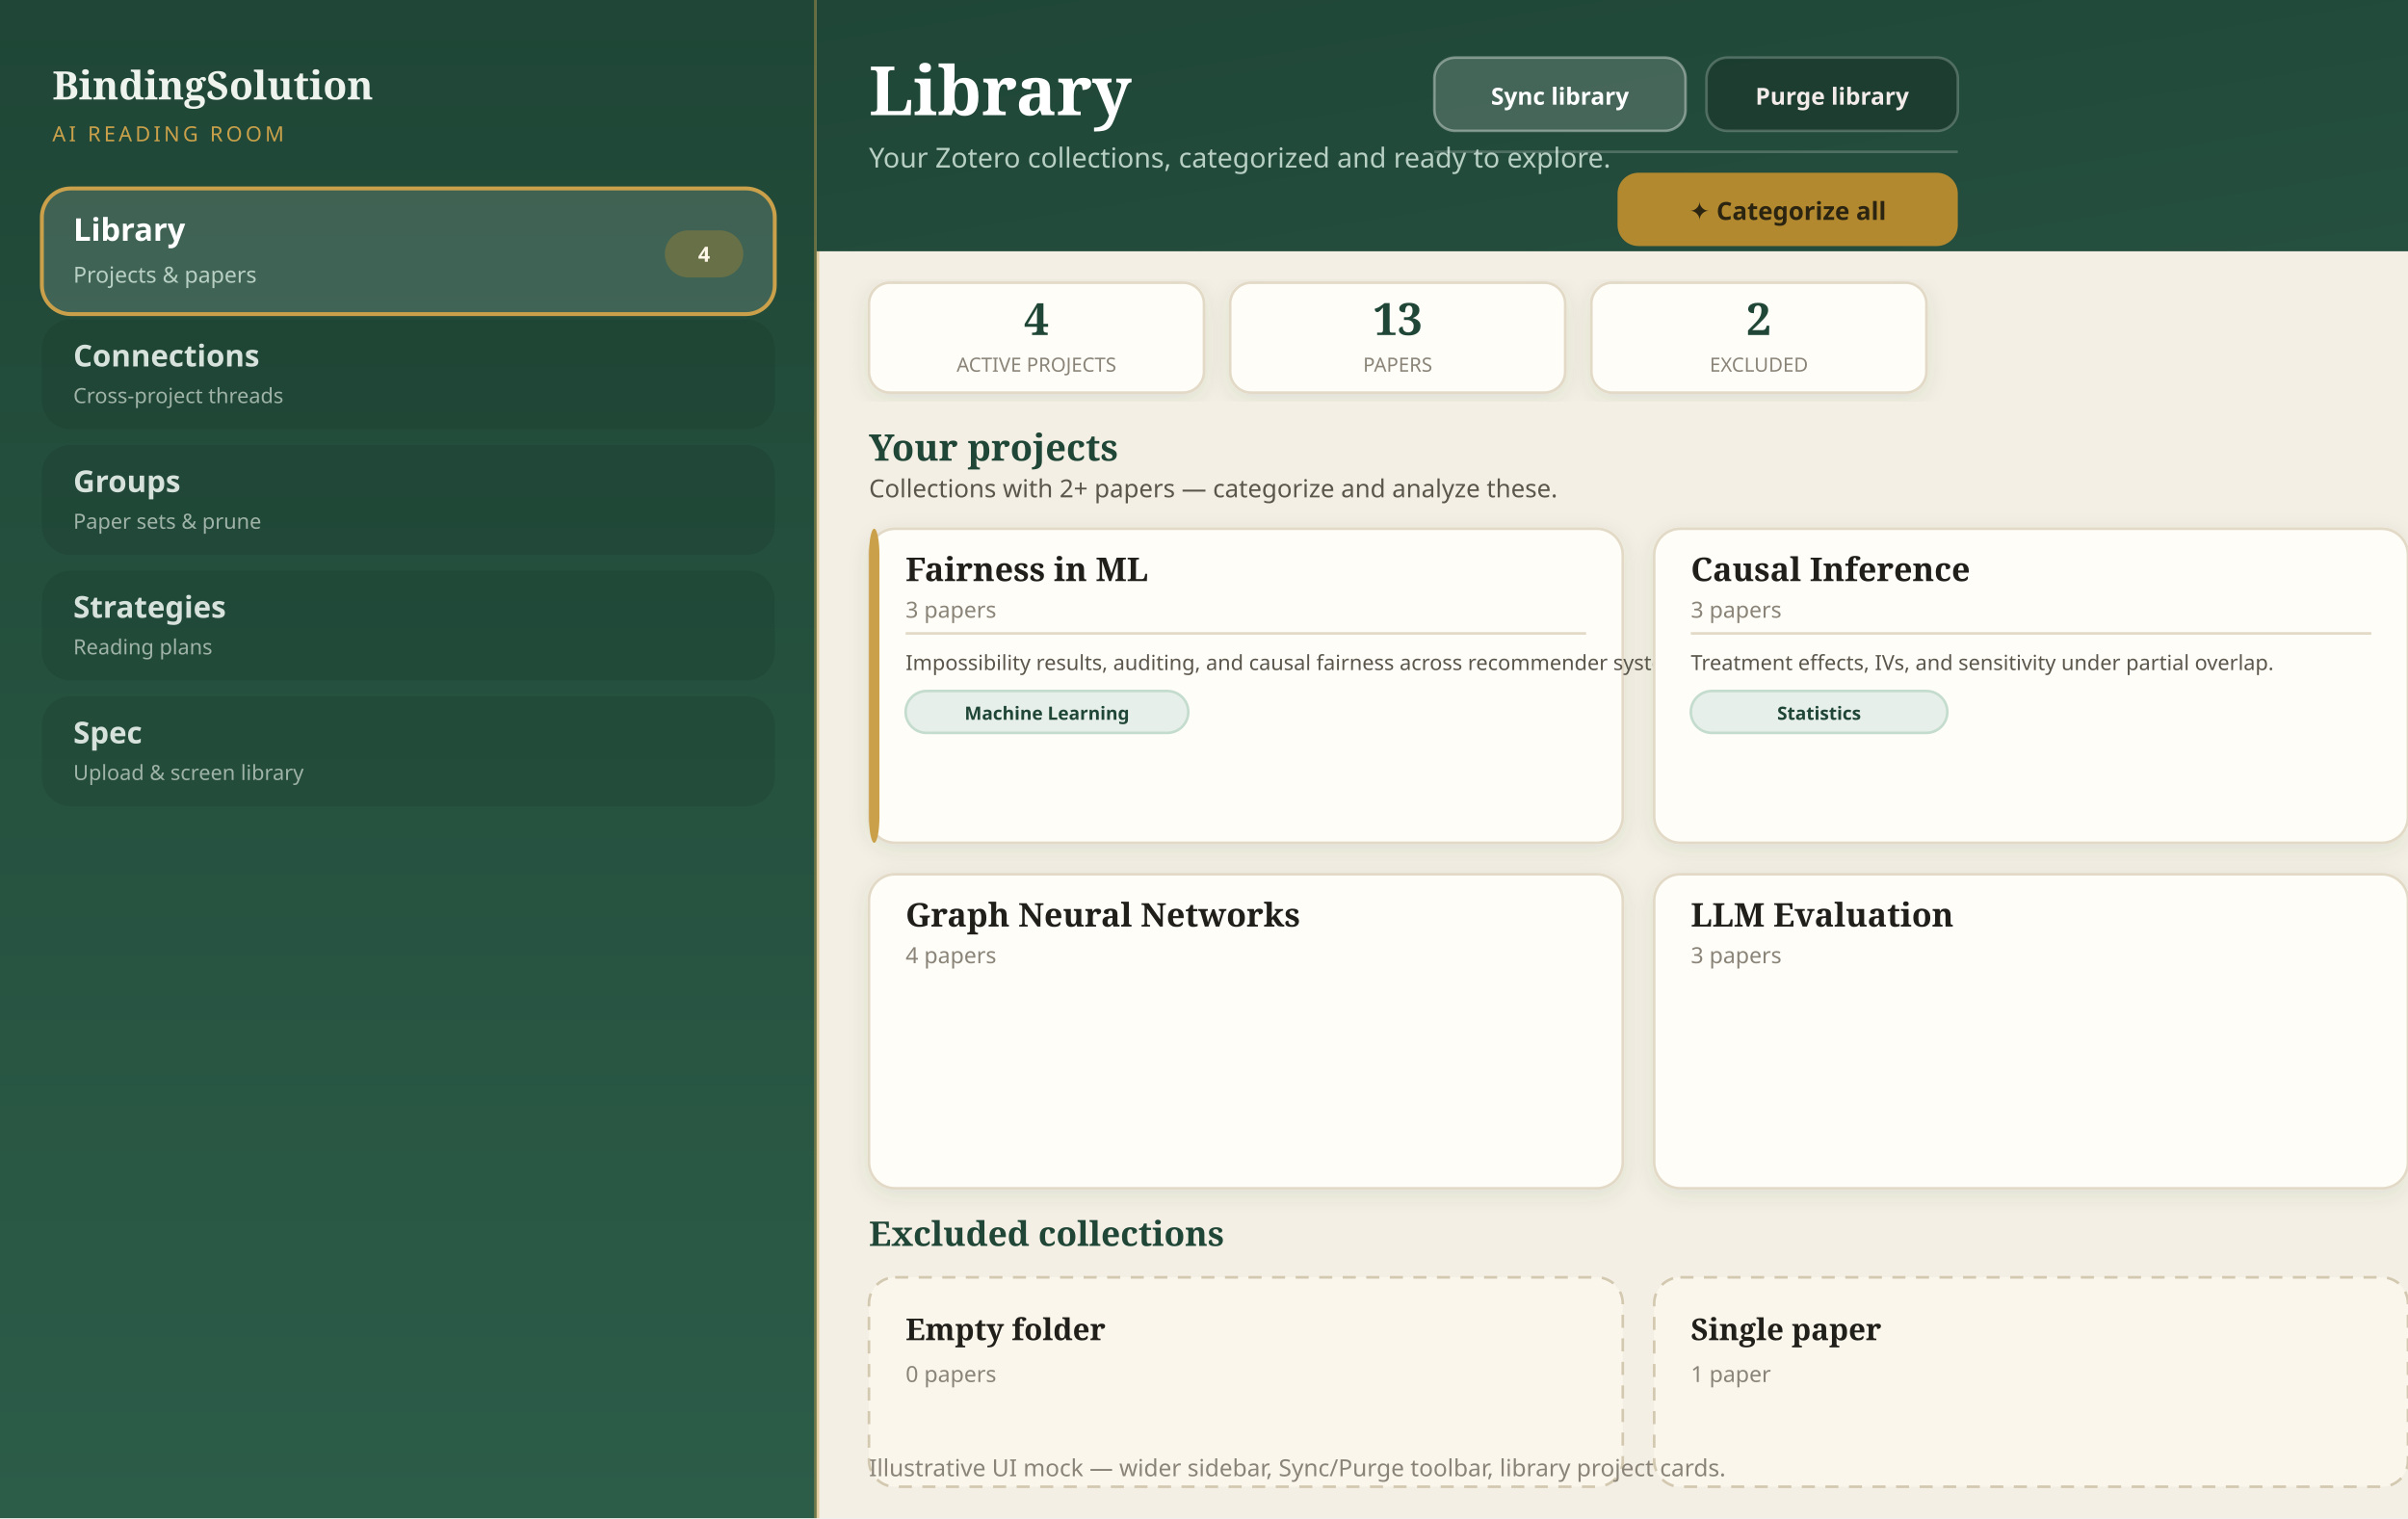
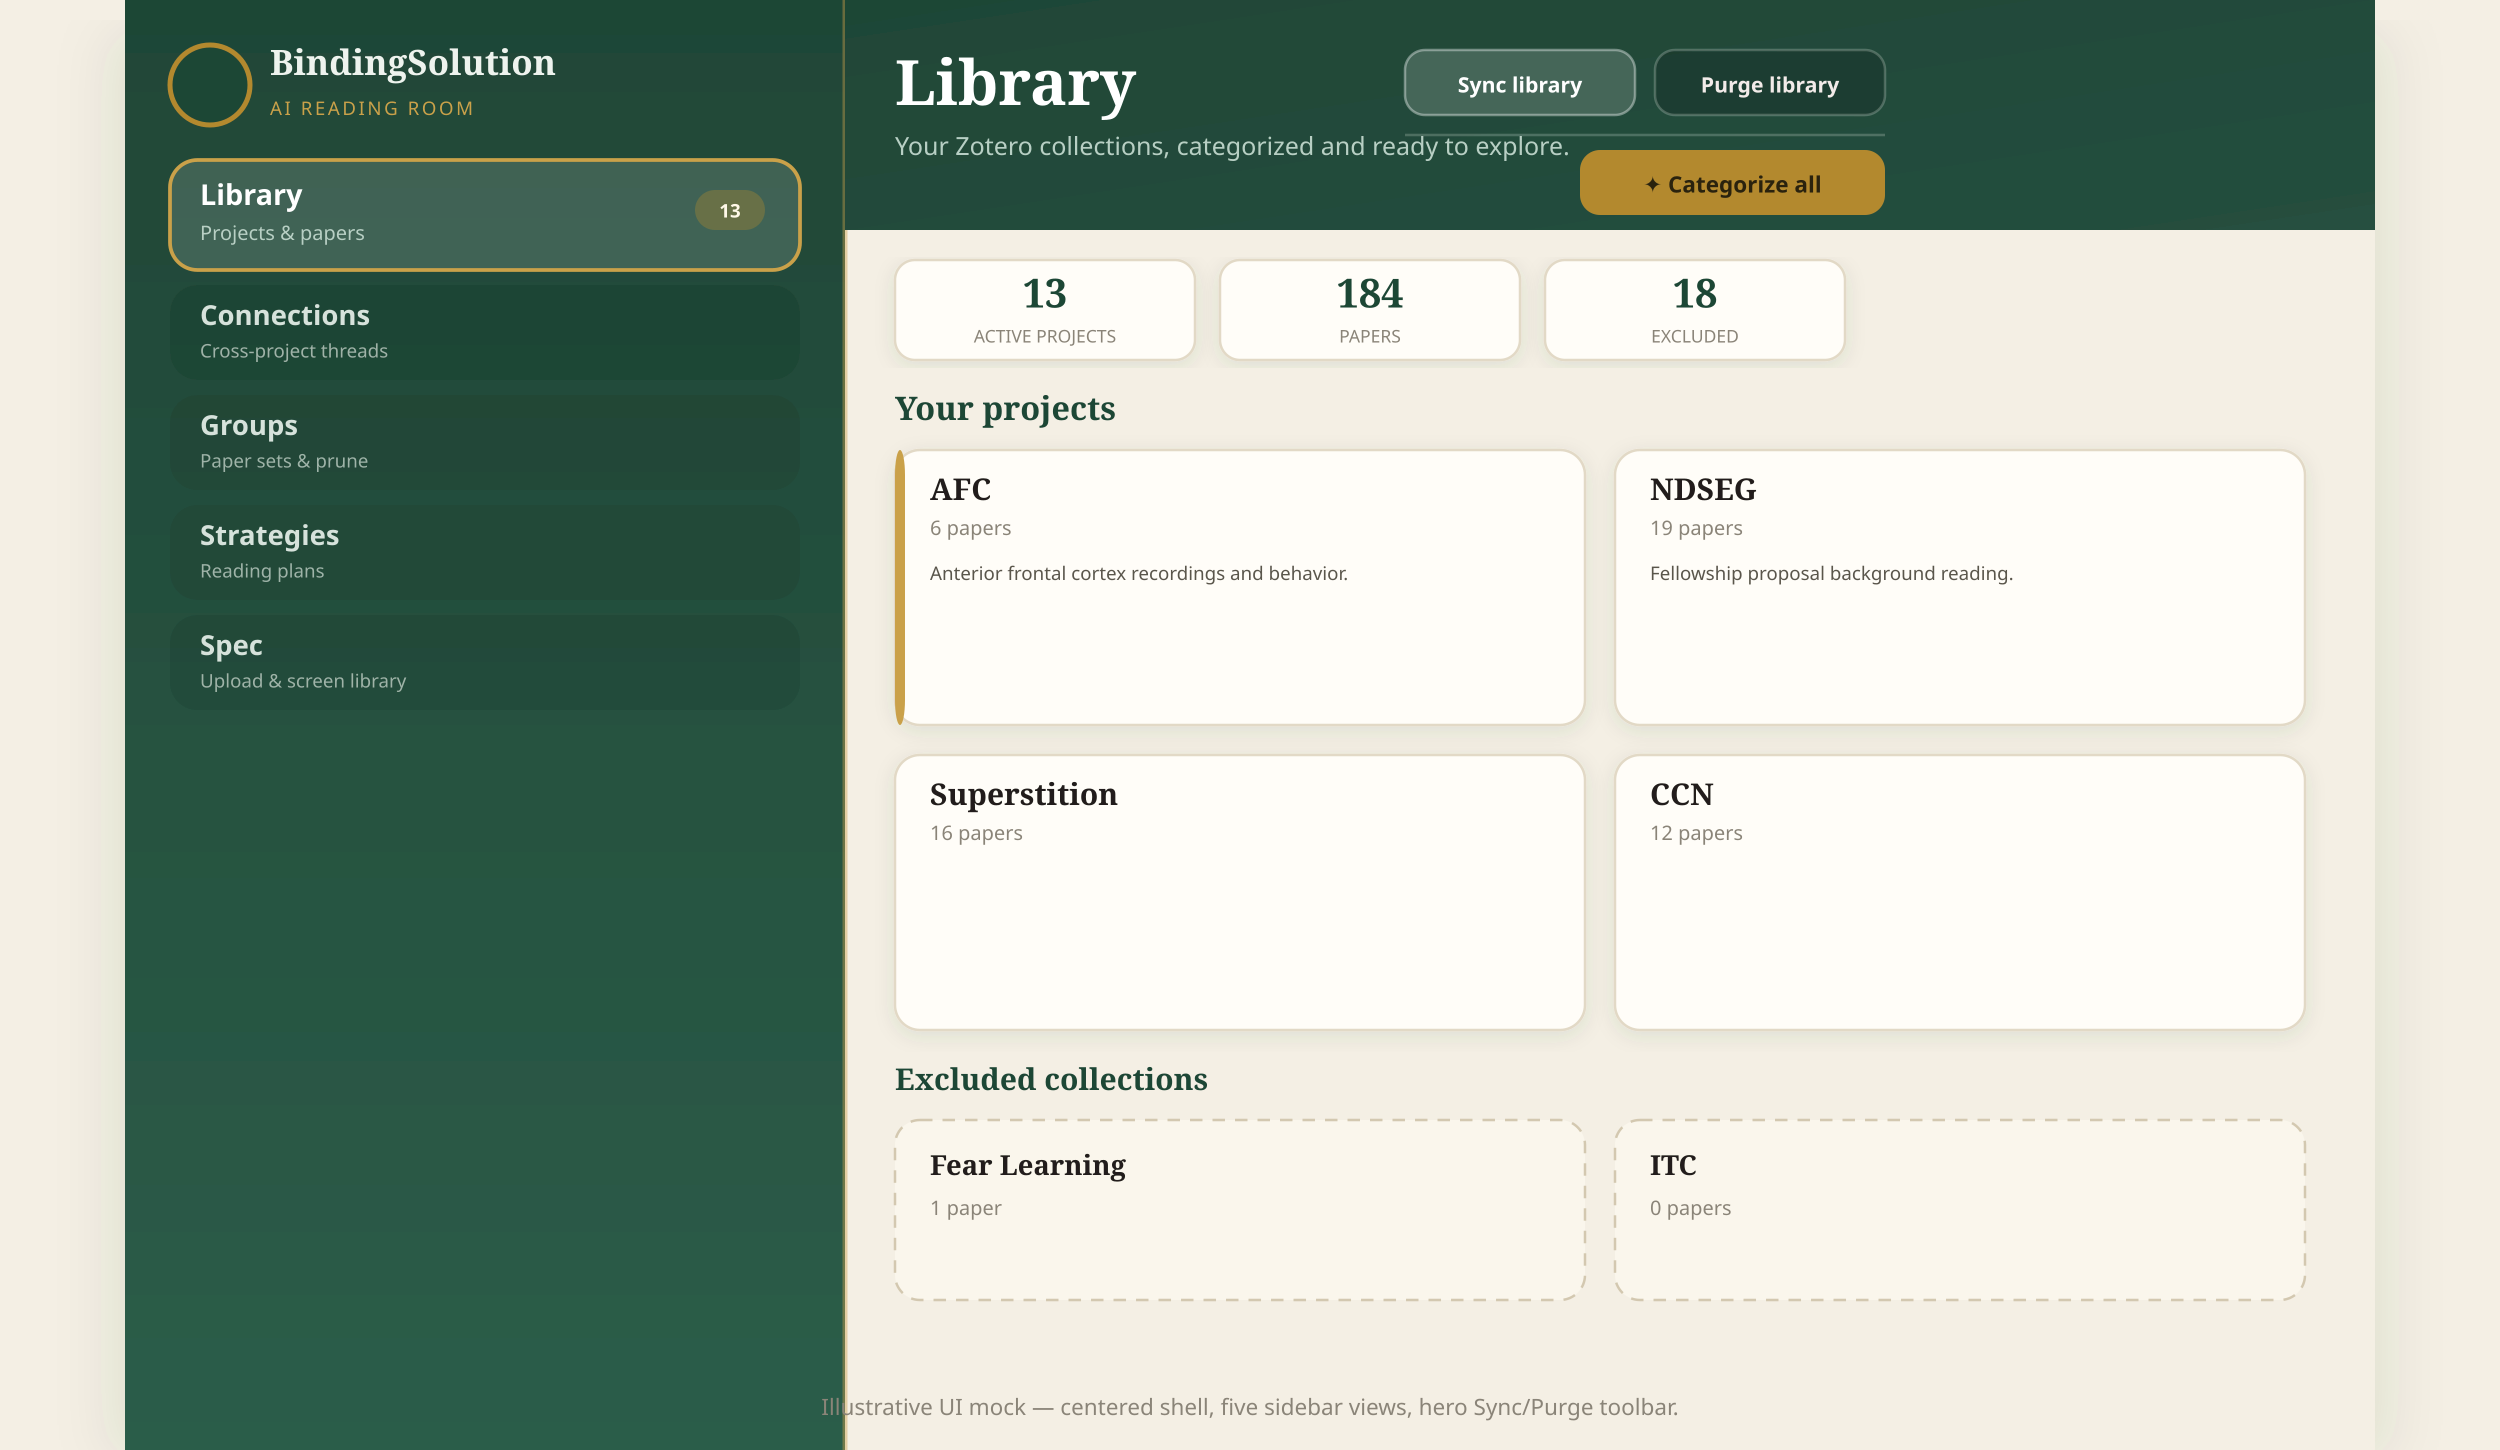
- <svg xmlns="http://www.w3.org/2000/svg" viewBox="0 0 920 580" width="920" height="580" role="img" aria-label="BindingSolution library view">
+ <svg xmlns="http://www.w3.org/2000/svg" viewBox="0 0 1000 580" width="1000" height="580" role="img" aria-label="BindingSolution library view">
  <defs>
    <linearGradient id="green" x1="0" y1="0" x2="0" y2="1">
      <stop offset="0" stop-color="#1f4636" />
      <stop offset="1" stop-color="#2c5d49" />
    </linearGradient>
    <linearGradient id="hero" x1="0" y1="0" x2="1" y2="1">
      <stop offset="0" stop-color="#1f4636" />
      <stop offset="1" stop-color="#254f3f" />
    </linearGradient>
+     <filter id="shellShadow" x="-4%" y="-2%" width="108%" height="104%">
+       <feDropShadow dx="0" dy="8" stdDeviation="14" flood-color="#1f4636" flood-opacity="0.12" />
+     </filter>
    <filter id="shadow" x="-8%" y="-8%" width="116%" height="116%">
      <feDropShadow dx="0" dy="2" stdDeviation="4" flood-color="#1f4636" flood-opacity="0.1" />
    </filter>
  </defs>
-   <rect width="920" height="580" fill="#f4efe4" />
-   <rect x="0" y="0" width="312" height="580" fill="url(#green)" />
-   <line x1="312" y1="0" x2="312" y2="580" stroke="#caa14a" stroke-width="2" stroke-opacity="0.42" />
-   <text x="20" y="38" fill="#eef3ee" font-family="Georgia, serif" font-size="15" font-weight="700">BindingSolution</text>
-   <text x="20" y="54" fill="#caa14a" font-family="system-ui, sans-serif" font-size="8" letter-spacing="1.2">AI READING ROOM</text>
-   <rect x="16" y="72" width="280" height="48" rx="11" fill="rgba(255,255,255,0.14)" stroke="#caa14a" stroke-width="1.5" />
-   <text x="28" y="92" fill="#fff" font-family="system-ui, sans-serif" font-size="12" font-weight="600">Library</text>
-   <text x="28" y="108" fill="#b8cfc4" font-family="system-ui, sans-serif" font-size="8.5">Projects &amp; papers</text>
-   <rect x="254" y="88" width="30" height="18" rx="9" fill="rgba(179,137,47,0.35)" />
-   <text x="269" y="100" fill="#fff8e8" font-size="8" text-anchor="middle" font-family="system-ui, sans-serif" font-weight="700">4</text>
-   <rect x="16" y="122" width="280" height="42" rx="11" fill="rgba(0,0,0,0.08)" />
-   <text x="28" y="140" fill="#d6e2db" font-family="system-ui, sans-serif" font-size="11.5" font-weight="600">Connections</text>
-   <text x="28" y="154" fill="#9fb3a8" font-family="system-ui, sans-serif" font-size="8">Cross-project threads</text>
-   <rect x="16" y="170" width="280" height="42" rx="11" fill="rgba(0,0,0,0.08)" />
-   <text x="28" y="188" fill="#d6e2db" font-family="system-ui, sans-serif" font-size="11.5" font-weight="600">Groups</text>
-   <text x="28" y="202" fill="#9fb3a8" font-family="system-ui, sans-serif" font-size="8">Paper sets &amp; prune</text>
-   <rect x="16" y="218" width="280" height="42" rx="11" fill="rgba(0,0,0,0.08)" />
-   <text x="28" y="236" fill="#d6e2db" font-family="system-ui, sans-serif" font-size="11.5" font-weight="600">Strategies</text>
-   <text x="28" y="250" fill="#9fb3a8" font-family="system-ui, sans-serif" font-size="8">Reading plans</text>
-   <rect x="16" y="266" width="280" height="42" rx="11" fill="rgba(0,0,0,0.08)" />
-   <text x="28" y="284" fill="#d6e2db" font-family="system-ui, sans-serif" font-size="11.5" font-weight="600">Spec</text>
-   <text x="28" y="298" fill="#9fb3a8" font-family="system-ui, sans-serif" font-size="8">Upload &amp; screen library</text>
-   <rect x="312" y="0" width="608" height="96" fill="url(#hero)" />
-   <text x="332" y="44" fill="#fff" font-family="Georgia, serif" font-size="26" font-weight="600">Library</text>
-   <text x="332" y="64" fill="#b8cfc4" font-family="system-ui, sans-serif" font-size="10.5">Your Zotero collections, categorized and ready to explore.</text>
-   <rect x="548" y="22" width="96" height="28" rx="8" fill="rgba(255,255,255,0.16)" stroke="rgba(255,255,255,0.38)" />
-   <text x="596" y="40" fill="#fff" font-family="system-ui, sans-serif" font-size="9" font-weight="600" text-anchor="middle">Sync library</text>
-   <rect x="652" y="22" width="96" height="28" rx="8" fill="rgba(0,0,0,0.18)" stroke="rgba(255,255,255,0.22)" />
-   <text x="700" y="40" fill="#f2ebe9" font-family="system-ui, sans-serif" font-size="9" font-weight="600" text-anchor="middle">Purge library</text>
-   <line x1="548" y1="58" x2="748" y2="58" stroke="rgba(255,255,255,0.2)" />
-   <rect x="618" y="66" width="130" height="28" rx="8" fill="#b3892f" />
-   <text x="683" y="84" fill="#2b2410" font-family="system-ui, sans-serif" font-size="9.5" font-weight="700" text-anchor="middle">✦ Categorize all</text>
-   <g transform="translate(332, 108)">
-     <rect x="0" y="0" width="128" height="42" rx="8" fill="#fffdf8" stroke="#e2d9c6" filter="url(#shadow)" />
-     <text x="64" y="20" fill="#1f4636" font-size="17" font-weight="700" text-anchor="middle" font-family="Georgia, serif">4</text>
-     <text x="64" y="34" fill="#8a8478" font-size="7.5" text-anchor="middle" font-family="system-ui, sans-serif">ACTIVE PROJECTS</text>
-     <rect x="138" y="0" width="128" height="42" rx="8" fill="#fffdf8" stroke="#e2d9c6" filter="url(#shadow)" />
-     <text x="202" y="20" fill="#1f4636" font-size="17" font-weight="700" text-anchor="middle" font-family="Georgia, serif">13</text>
-     <text x="202" y="34" fill="#8a8478" font-size="7.5" text-anchor="middle" font-family="system-ui, sans-serif">PAPERS</text>
-     <rect x="276" y="0" width="128" height="42" rx="8" fill="#fffdf8" stroke="#e2d9c6" filter="url(#shadow)" />
-     <text x="340" y="20" fill="#1f4636" font-size="17" font-weight="700" text-anchor="middle" font-family="Georgia, serif">2</text>
-     <text x="340" y="34" fill="#8a8478" font-size="7.5" text-anchor="middle" font-family="system-ui, sans-serif">EXCLUDED</text>
-     <text x="0" y="68" fill="#1f4636" font-family="Georgia, serif" font-size="14" font-weight="600">Your projects</text>
-     <text x="0" y="82" fill="#5a564c" font-family="system-ui, sans-serif" font-size="9.5">Collections with 2+ papers — categorize and analyze these.</text>
-     <rect x="0" y="94" width="288" height="120" rx="10" fill="#fffdf8" stroke="#e2d9c6" filter="url(#shadow)" />
-     <rect x="0" y="94" width="4" height="120" rx="10" fill="#caa14a" />
-     <text x="14" y="114" fill="#211f1a" font-family="Georgia, serif" font-size="12.5" font-weight="600">Fairness in ML</text>
-     <text x="14" y="128" fill="#8a8478" font-family="system-ui, sans-serif" font-size="8.5">3 papers</text>
-     <line x1="14" y1="134" x2="274" y2="134" stroke="#e2d9c6" />
-     <text x="14" y="148" fill="#5a564c" font-family="system-ui, sans-serif" font-size="8">Impossibility results, auditing, and causal fairness across recommender systems.</text>
-     <rect x="14" y="156" width="108" height="16" rx="8" fill="#e6efe9" stroke="#c4dccd" />
-     <text x="68" y="167" fill="#1f4636" font-size="7" text-anchor="middle" font-family="system-ui, sans-serif" font-weight="600">Machine Learning</text>
-     <rect x="300" y="94" width="288" height="120" rx="10" fill="#fffdf8" stroke="#e2d9c6" filter="url(#shadow)" />
-     <text x="314" y="114" fill="#211f1a" font-family="Georgia, serif" font-size="12.5" font-weight="600">Causal Inference</text>
-     <text x="314" y="128" fill="#8a8478" font-family="system-ui, sans-serif" font-size="8.5">3 papers</text>
-     <line x1="314" y1="134" x2="574" y2="134" stroke="#e2d9c6" />
-     <text x="314" y="148" fill="#5a564c" font-family="system-ui, sans-serif" font-size="8">Treatment effects, IVs, and sensitivity under partial overlap.</text>
-     <rect x="314" y="156" width="98" height="16" rx="8" fill="#e6efe9" stroke="#c4dccd" />
-     <text x="363" y="167" fill="#1f4636" font-size="7" text-anchor="middle" font-family="system-ui, sans-serif" font-weight="600">Statistics</text>
-     <rect x="0" y="226" width="288" height="120" rx="10" fill="#fffdf8" stroke="#e2d9c6" filter="url(#shadow)" />
-     <text x="14" y="246" fill="#211f1a" font-family="Georgia, serif" font-size="12.5" font-weight="600">Graph Neural Networks</text>
-     <text x="14" y="260" fill="#8a8478" font-family="system-ui, sans-serif" font-size="8.5">4 papers</text>
-     <rect x="300" y="226" width="288" height="120" rx="10" fill="#fffdf8" stroke="#e2d9c6" filter="url(#shadow)" />
-     <text x="314" y="246" fill="#211f1a" font-family="Georgia, serif" font-size="12.5" font-weight="600">LLM Evaluation</text>
-     <text x="314" y="260" fill="#8a8478" font-family="system-ui, sans-serif" font-size="8.5">3 papers</text>
-     <text x="0" y="368" fill="#1f4636" font-family="Georgia, serif" font-size="13" font-weight="600">Excluded collections</text>
-     <rect x="0" y="380" width="288" height="80" rx="10" fill="#faf6ec" stroke="#d3c8b0" stroke-dasharray="5 4" />
-     <text x="14" y="404" fill="#211f1a" font-family="Georgia, serif" font-size="11.5" font-weight="600">Empty folder</text>
-     <text x="14" y="420" fill="#8a8478" font-family="system-ui, sans-serif" font-size="8.5">0 papers</text>
-     <rect x="300" y="380" width="288" height="80" rx="10" fill="#faf6ec" stroke="#d3c8b0" stroke-dasharray="5 4" />
-     <text x="314" y="404" fill="#211f1a" font-family="Georgia, serif" font-size="11.5" font-weight="600">Single paper</text>
-     <text x="314" y="420" fill="#8a8478" font-family="system-ui, sans-serif" font-size="8.5">1 paper</text>
+   <rect width="1000" height="580" fill="#f4efe4" />
+   <g filter="url(#shellShadow)">
+     <rect x="50" y="0" width="900" height="580" fill="#f4efe4" />
+     <rect x="50" y="0" width="288" height="580" fill="url(#green)" />
+     <line x1="338" y1="0" x2="338" y2="580" stroke="#caa14a" stroke-width="2" stroke-opacity="0.42" />
+     <g transform="translate(50, 0)">
+       <circle cx="34" cy="34" r="16" fill="#1f4636" stroke="#b3892f" stroke-width="2" />
+       <text x="58" y="30" fill="#eef3ee" font-family="Georgia, serif" font-size="14" font-weight="700">BindingSolution</text>
+       <text x="58" y="46" fill="#caa14a" font-family="system-ui, sans-serif" font-size="7.5" letter-spacing="1">AI READING ROOM</text>
+       <rect x="18" y="64" width="252" height="44" rx="11" fill="rgba(255,255,255,0.14)" stroke="#caa14a" stroke-width="1.5" />
+       <text x="30" y="82" fill="#fff" font-family="system-ui, sans-serif" font-size="11.5" font-weight="600">Library</text>
+       <text x="30" y="96" fill="#b8cfc4" font-family="system-ui, sans-serif" font-size="8">Projects &amp; papers</text>
+       <rect x="228" y="76" width="28" height="16" rx="8" fill="rgba(179,137,47,0.35)" />
+       <text x="242" y="87" fill="#fff8e8" font-size="7.5" text-anchor="middle" font-family="system-ui, sans-serif" font-weight="700">13</text>
+       <rect x="18" y="114" width="252" height="38" rx="11" fill="rgba(0,0,0,0.08)" />
+       <text x="30" y="130" fill="#d6e2db" font-family="system-ui, sans-serif" font-size="11" font-weight="600">Connections</text>
+       <text x="30" y="143" fill="#9fb3a8" font-family="system-ui, sans-serif" font-size="7.5">Cross-project threads</text>
+       <rect x="18" y="158" width="252" height="38" rx="11" fill="rgba(0,0,0,0.08)" />
+       <text x="30" y="174" fill="#d6e2db" font-family="system-ui, sans-serif" font-size="11" font-weight="600">Groups</text>
+       <text x="30" y="187" fill="#9fb3a8" font-family="system-ui, sans-serif" font-size="7.5">Paper sets &amp; prune</text>
+       <rect x="18" y="202" width="252" height="38" rx="11" fill="rgba(0,0,0,0.08)" />
+       <text x="30" y="218" fill="#d6e2db" font-family="system-ui, sans-serif" font-size="11" font-weight="600">Strategies</text>
+       <text x="30" y="231" fill="#9fb3a8" font-family="system-ui, sans-serif" font-size="7.5">Reading plans</text>
+       <rect x="18" y="246" width="252" height="38" rx="11" fill="rgba(0,0,0,0.08)" />
+       <text x="30" y="262" fill="#d6e2db" font-family="system-ui, sans-serif" font-size="11" font-weight="600">Spec</text>
+       <text x="30" y="275" fill="#9fb3a8" font-family="system-ui, sans-serif" font-size="7.5">Upload &amp; screen library</text>
+     </g>
+     <rect x="338" y="0" width="612" height="92" fill="url(#hero)" />
+     <text x="358" y="42" fill="#fff" font-family="Georgia, serif" font-size="25" font-weight="600">Library</text>
+     <text x="358" y="62" fill="#b8cfc4" font-family="system-ui, sans-serif" font-size="10">Your Zotero collections, categorized and ready to explore.</text>
+     <rect x="562" y="20" width="92" height="26" rx="8" fill="rgba(255,255,255,0.16)" stroke="rgba(255,255,255,0.38)" />
+     <text x="608" y="37" fill="#fff" font-family="system-ui, sans-serif" font-size="8.5" font-weight="600" text-anchor="middle">Sync library</text>
+     <rect x="662" y="20" width="92" height="26" rx="8" fill="rgba(0,0,0,0.18)" stroke="rgba(255,255,255,0.22)" />
+     <text x="708" y="37" fill="#f2ebe9" font-family="system-ui, sans-serif" font-size="8.5" font-weight="600" text-anchor="middle">Purge library</text>
+     <line x1="562" y1="54" x2="754" y2="54" stroke="rgba(255,255,255,0.2)" />
+     <rect x="632" y="60" width="122" height="26" rx="8" fill="#b3892f" />
+     <text x="693" y="77" fill="#2b2410" font-family="system-ui, sans-serif" font-size="9" font-weight="700" text-anchor="middle">✦ Categorize all</text>
+     <g transform="translate(358, 104)">
+       <rect x="0" y="0" width="120" height="40" rx="8" fill="#fffdf8" stroke="#e2d9c6" filter="url(#shadow)" />
+       <text x="60" y="19" fill="#1f4636" font-size="16" font-weight="700" text-anchor="middle" font-family="Georgia, serif">13</text>
+       <text x="60" y="33" fill="#8a8478" font-size="7" text-anchor="middle" font-family="system-ui, sans-serif">ACTIVE PROJECTS</text>
+       <rect x="130" y="0" width="120" height="40" rx="8" fill="#fffdf8" stroke="#e2d9c6" filter="url(#shadow)" />
+       <text x="190" y="19" fill="#1f4636" font-size="16" font-weight="700" text-anchor="middle" font-family="Georgia, serif">184</text>
+       <text x="190" y="33" fill="#8a8478" font-size="7" text-anchor="middle" font-family="system-ui, sans-serif">PAPERS</text>
+       <rect x="260" y="0" width="120" height="40" rx="8" fill="#fffdf8" stroke="#e2d9c6" filter="url(#shadow)" />
+       <text x="320" y="19" fill="#1f4636" font-size="16" font-weight="700" text-anchor="middle" font-family="Georgia, serif">18</text>
+       <text x="320" y="33" fill="#8a8478" font-size="7" text-anchor="middle" font-family="system-ui, sans-serif">EXCLUDED</text>
+       <text x="0" y="64" fill="#1f4636" font-family="Georgia, serif" font-size="13" font-weight="600">Your projects</text>
+       <rect x="0" y="76" width="276" height="110" rx="10" fill="#fffdf8" stroke="#e2d9c6" filter="url(#shadow)" />
+       <rect x="0" y="76" width="4" height="110" rx="10" fill="#caa14a" />
+       <text x="14" y="96" fill="#211f1a" font-family="Georgia, serif" font-size="12" font-weight="600">AFC</text>
+       <text x="14" y="110" fill="#8a8478" font-family="system-ui, sans-serif" font-size="8">6 papers</text>
+       <text x="14" y="128" fill="#5a564c" font-family="system-ui, sans-serif" font-size="7.5">Anterior frontal cortex recordings and behavior.</text>
+       <rect x="288" y="76" width="276" height="110" rx="10" fill="#fffdf8" stroke="#e2d9c6" filter="url(#shadow)" />
+       <text x="302" y="96" fill="#211f1a" font-family="Georgia, serif" font-size="12" font-weight="600">NDSEG</text>
+       <text x="302" y="110" fill="#8a8478" font-family="system-ui, sans-serif" font-size="8">19 papers</text>
+       <text x="302" y="128" fill="#5a564c" font-family="system-ui, sans-serif" font-size="7.5">Fellowship proposal background reading.</text>
+       <rect x="0" y="198" width="276" height="110" rx="10" fill="#fffdf8" stroke="#e2d9c6" filter="url(#shadow)" />
+       <text x="14" y="218" fill="#211f1a" font-family="Georgia, serif" font-size="12" font-weight="600">Superstition</text>
+       <text x="14" y="232" fill="#8a8478" font-family="system-ui, sans-serif" font-size="8">16 papers</text>
+       <rect x="288" y="198" width="276" height="110" rx="10" fill="#fffdf8" stroke="#e2d9c6" filter="url(#shadow)" />
+       <text x="302" y="218" fill="#211f1a" font-family="Georgia, serif" font-size="12" font-weight="600">CCN</text>
+       <text x="302" y="232" fill="#8a8478" font-family="system-ui, sans-serif" font-size="8">12 papers</text>
+       <text x="0" y="332" fill="#1f4636" font-family="Georgia, serif" font-size="12" font-weight="600">Excluded collections</text>
+       <rect x="0" y="344" width="276" height="72" rx="10" fill="#faf6ec" stroke="#d3c8b0" stroke-dasharray="5 4" />
+       <text x="14" y="366" fill="#211f1a" font-family="Georgia, serif" font-size="11" font-weight="600">Fear Learning</text>
+       <text x="14" y="382" fill="#8a8478" font-family="system-ui, sans-serif" font-size="8">1 paper</text>
+       <rect x="288" y="344" width="276" height="72" rx="10" fill="#faf6ec" stroke="#d3c8b0" stroke-dasharray="5 4" />
+       <text x="302" y="366" fill="#211f1a" font-family="Georgia, serif" font-size="11" font-weight="600">ITC</text>
+       <text x="302" y="382" fill="#8a8478" font-family="system-ui, sans-serif" font-size="8">0 papers</text>
+     </g>
  </g>
-   <text x="332" y="564" fill="#8a8478" font-family="system-ui, sans-serif" font-size="9">Illustrative UI mock — wider sidebar, Sync/Purge toolbar, library project cards.</text>
+   <text x="500" y="566" fill="#8a8478" font-family="system-ui, sans-serif" font-size="9" text-anchor="middle">Illustrative UI mock — centered shell, five sidebar views, hero Sync/Purge toolbar.</text>
</svg>
